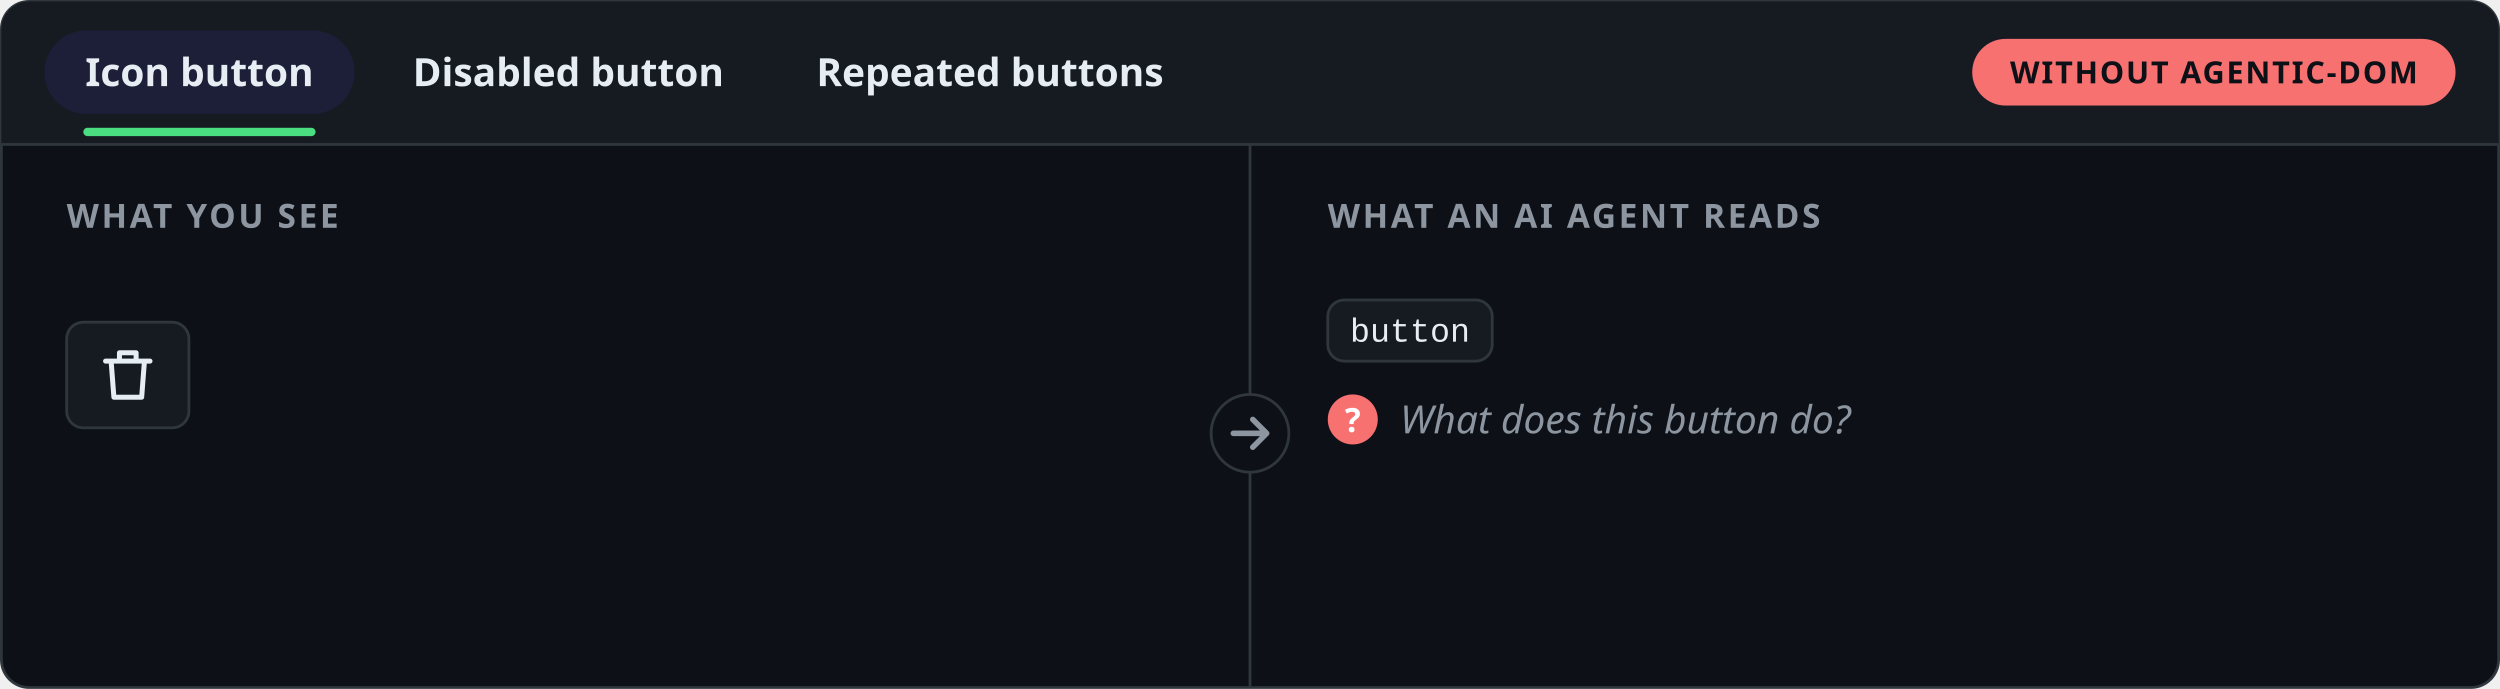
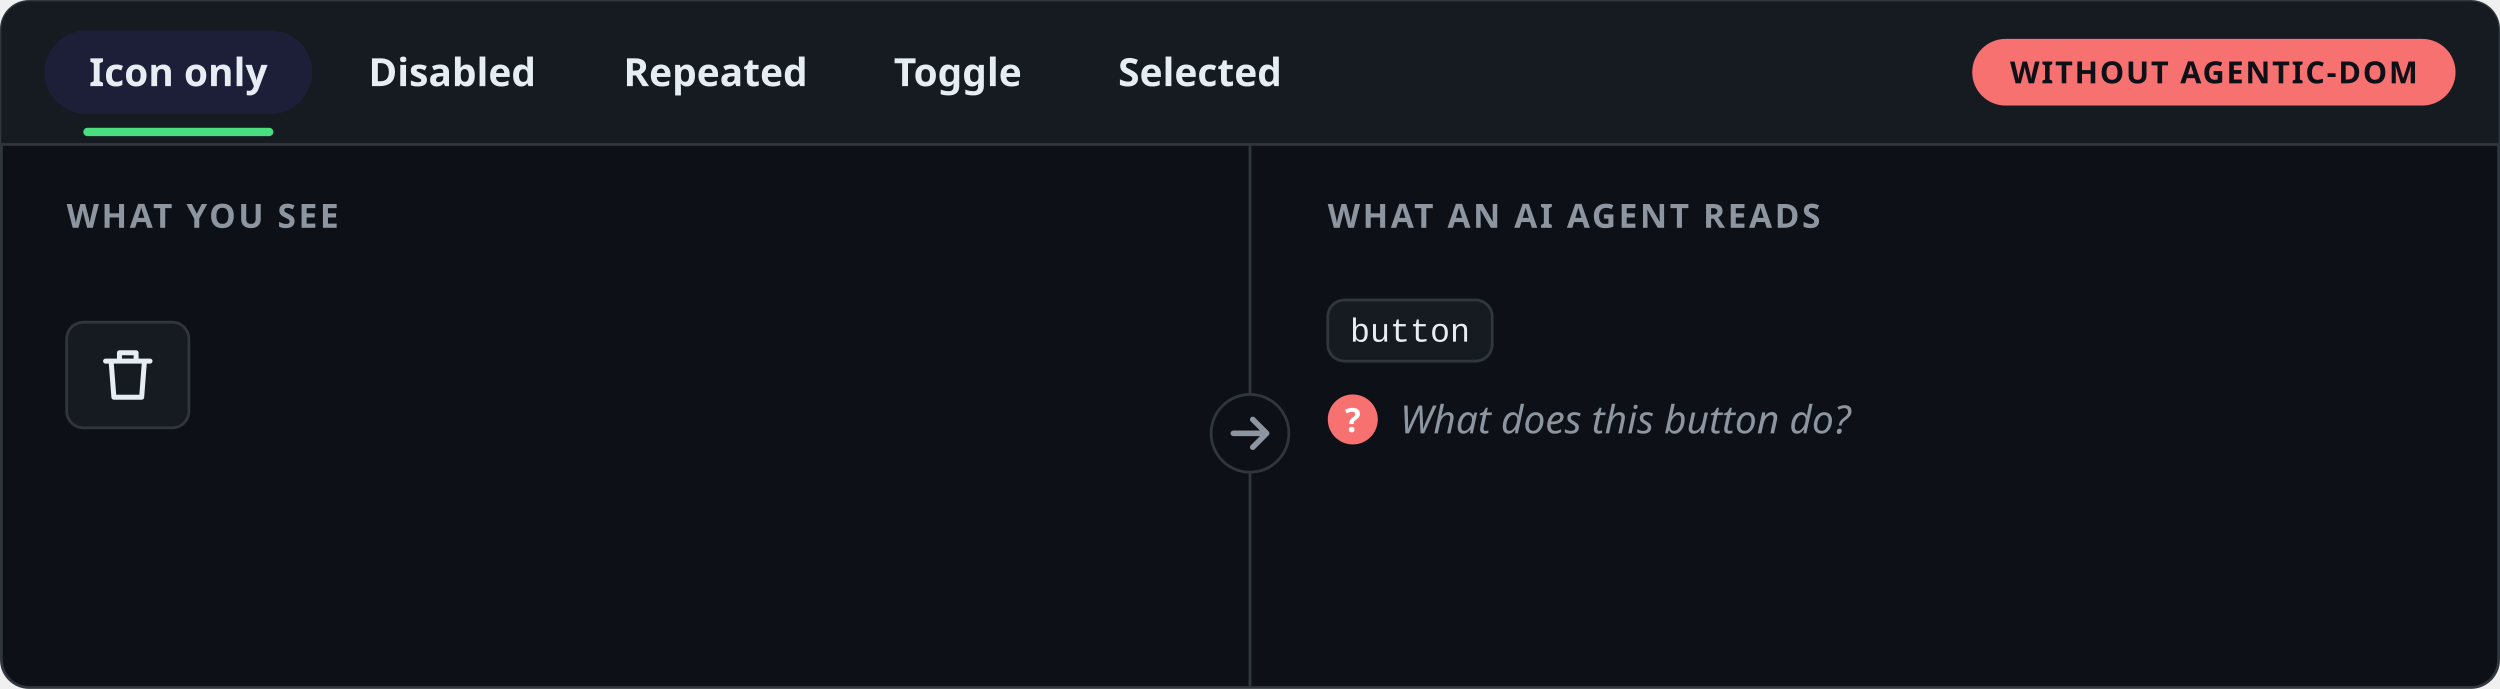
<svg xmlns="http://www.w3.org/2000/svg" width="900" height="248" viewBox="0 0 900 248">
-   <style>.cd{font:12px ui-monospace,SFMono-Regular,Menlo,Consolas,'Liberation Mono',monospace;fill:#e6edf3}.n{font:13px -apple-system,BlinkMacSystemFont,'Segoe UI','Noto Sans',Helvetica,Arial,sans-serif;fill:#8d96a0}.q{font:italic 14px -apple-system,BlinkMacSystemFont,'Segoe UI','Noto Sans',Helvetica,Arial,sans-serif;fill:#8d96a0}.a{font:700 14px -apple-system,BlinkMacSystemFont,'Segoe UI','Noto Sans',Helvetica,Arial,sans-serif;fill:#4ade80}.qi{font:700 12px -apple-system,BlinkMacSystemFont,'Segoe UI','Noto Sans',Helvetica,Arial,sans-serif;fill:#ffffff}.k{font:700 12px -apple-system,BlinkMacSystemFont,'Segoe UI','Noto Sans',Helvetica,Arial,sans-serif;letter-spacing:.08em;fill:#8d96a0}.ul{font:600 14px -apple-system,BlinkMacSystemFont,'Segoe UI','Noto Sans',Helvetica,Arial,sans-serif;fill:#e6edf3}.um{font:13px -apple-system,BlinkMacSystemFont,'Segoe UI','Noto Sans',Helvetica,Arial,sans-serif;fill:#8d96a0}.ub{font:600 14px -apple-system,BlinkMacSystemFont,'Segoe UI','Noto Sans',Helvetica,Arial,sans-serif;fill:#8d96a0;opacity:.6}.ue{font:600 13px -apple-system,BlinkMacSystemFont,'Segoe UI','Noto Sans',Helvetica,Arial,sans-serif;fill:#e6edf3}.pw{font:700 11px -apple-system,BlinkMacSystemFont,'Segoe UI','Noto Sans',Helvetica,Arial,sans-serif;letter-spacing:.06em;fill:#0d1117}.tab{font:600 14px -apple-system,BlinkMacSystemFont,'Segoe UI','Noto Sans',Helvetica,Arial,sans-serif;fill:#e6edf3}@keyframes s0{0%,0.00%{opacity:0}1.00%,32.33%{opacity:1}33.33%,100%{opacity:0}}@keyframes s1{0%,0.00%{opacity:0}1.00%,15.67%{opacity:1}16.67%,100%{opacity:0}}@keyframes s2{0%,16.67%{opacity:0}17.67%,32.33%{opacity:1}33.33%,100%{opacity:0}}@keyframes s3{0%,33.33%{opacity:0}34.33%,49.00%{opacity:1}50.00%,100%{opacity:0}}@keyframes s4{0%,50.00%{opacity:0}51.00%,65.67%{opacity:1}66.67%,100%{opacity:0}}@keyframes s5{0%,66.67%{opacity:0}67.67%,99.00%{opacity:1}100.00%,100%{opacity:0}}@keyframes s6{0%,66.67%{opacity:0}67.67%,82.33%{opacity:1}83.33%,100%{opacity:0}}@keyframes s7{0%,83.33%{opacity:0}84.33%,99.00%{opacity:1}100.00%,100%{opacity:0}}@keyframes u0{0%,0.00%{transform:scaleX(0)}33.33%,100%{transform:scaleX(1)}}@keyframes s8{0%,0.00%{opacity:0}1.00%,32.33%{opacity:1}33.33%,100%{opacity:0}}@keyframes u1{0%,33.33%{transform:scaleX(0)}66.67%,100%{transform:scaleX(1)}}@keyframes s9{0%,33.33%{opacity:0}34.33%,65.67%{opacity:1}66.67%,100%{opacity:0}}@keyframes u2{0%,66.67%{transform:scaleX(0)}100.00%,100%{transform:scaleX(1)}}@keyframes s10{0%,66.67%{opacity:0}67.67%,99.00%{opacity:1}100.00%,100%{opacity:0}}</style>
+   <style>.cd{font:12px ui-monospace,SFMono-Regular,Menlo,Consolas,'Liberation Mono',monospace;fill:#e6edf3}.n{font:13px -apple-system,BlinkMacSystemFont,'Segoe UI','Noto Sans',Helvetica,Arial,sans-serif;fill:#8d96a0}.q{font:italic 14px -apple-system,BlinkMacSystemFont,'Segoe UI','Noto Sans',Helvetica,Arial,sans-serif;fill:#8d96a0}.a{font:700 14px -apple-system,BlinkMacSystemFont,'Segoe UI','Noto Sans',Helvetica,Arial,sans-serif;fill:#4ade80}.qi{font:700 12px -apple-system,BlinkMacSystemFont,'Segoe UI','Noto Sans',Helvetica,Arial,sans-serif;fill:#ffffff}.k{font:700 12px -apple-system,BlinkMacSystemFont,'Segoe UI','Noto Sans',Helvetica,Arial,sans-serif;letter-spacing:.08em;fill:#8d96a0}.ul{font:600 14px -apple-system,BlinkMacSystemFont,'Segoe UI','Noto Sans',Helvetica,Arial,sans-serif;fill:#e6edf3}.um{font:13px -apple-system,BlinkMacSystemFont,'Segoe UI','Noto Sans',Helvetica,Arial,sans-serif;fill:#8d96a0}.ub{font:600 14px -apple-system,BlinkMacSystemFont,'Segoe UI','Noto Sans',Helvetica,Arial,sans-serif;fill:#8d96a0;opacity:.6}.ue{font:600 13px -apple-system,BlinkMacSystemFont,'Segoe UI','Noto Sans',Helvetica,Arial,sans-serif;fill:#e6edf3}.pw{font:700 11px -apple-system,BlinkMacSystemFont,'Segoe UI','Noto Sans',Helvetica,Arial,sans-serif;letter-spacing:.06em;fill:#0d1117}.tab{font:600 14px -apple-system,BlinkMacSystemFont,'Segoe UI','Noto Sans',Helvetica,Arial,sans-serif;fill:#e6edf3}@keyframes s0{0%,0.00%{opacity:0}1.00%,19.00%{opacity:1}20.00%,100%{opacity:0}}@keyframes s1{0%,0.00%{opacity:0}1.00%,9.00%{opacity:1}10.00%,100%{opacity:0}}@keyframes s2{0%,10.00%{opacity:0}11.00%,19.00%{opacity:1}20.00%,100%{opacity:0}}@keyframes s3{0%,20.00%{opacity:0}21.00%,29.00%{opacity:1}30.00%,100%{opacity:0}}@keyframes s4{0%,30.00%{opacity:0}31.00%,39.00%{opacity:1}40.00%,100%{opacity:0}}@keyframes s5{0%,40.00%{opacity:0}41.00%,59.00%{opacity:1}60.00%,100%{opacity:0}}@keyframes s6{0%,40.00%{opacity:0}41.00%,49.00%{opacity:1}50.00%,100%{opacity:0}}@keyframes s7{0%,50.00%{opacity:0}51.00%,59.00%{opacity:1}60.00%,100%{opacity:0}}@keyframes s8{0%,60.00%{opacity:0}61.00%,79.00%{opacity:1}80.00%,100%{opacity:0}}@keyframes s9{0%,60.00%{opacity:0}61.00%,69.00%{opacity:1}70.00%,100%{opacity:0}}@keyframes s10{0%,70.00%{opacity:0}71.00%,79.00%{opacity:1}80.00%,100%{opacity:0}}@keyframes s11{0%,80.00%{opacity:0}81.00%,99.00%{opacity:1}100.00%,100%{opacity:0}}@keyframes s12{0%,80.00%{opacity:0}81.00%,89.00%{opacity:1}90.00%,100%{opacity:0}}@keyframes s13{0%,90.00%{opacity:0}91.00%,99.00%{opacity:1}100.00%,100%{opacity:0}}@keyframes u0{0%,0.00%{transform:scaleX(0)}20.00%,100%{transform:scaleX(1)}}@keyframes s14{0%,0.00%{opacity:0}1.00%,19.00%{opacity:1}20.00%,100%{opacity:0}}@keyframes u1{0%,20.00%{transform:scaleX(0)}40.00%,100%{transform:scaleX(1)}}@keyframes s15{0%,20.00%{opacity:0}21.00%,39.00%{opacity:1}40.00%,100%{opacity:0}}@keyframes u2{0%,40.00%{transform:scaleX(0)}60.00%,100%{transform:scaleX(1)}}@keyframes s16{0%,40.00%{opacity:0}41.00%,59.00%{opacity:1}60.00%,100%{opacity:0}}@keyframes u3{0%,60.00%{transform:scaleX(0)}80.00%,100%{transform:scaleX(1)}}@keyframes s17{0%,60.00%{opacity:0}61.00%,79.00%{opacity:1}80.00%,100%{opacity:0}}@keyframes u4{0%,80.00%{transform:scaleX(0)}100.00%,100%{transform:scaleX(1)}}@keyframes s18{0%,80.00%{opacity:0}81.00%,99.00%{opacity:1}100.00%,100%{opacity:0}}</style>
  <rect x="0.5" y="0.5" width="899" height="247" rx="10" fill="#0d1117" stroke="#30363d" />
  <path d="M0.5 52V10.5a10 10 0 0 1 10-10h879a10 10 0 0 1 10 10V52z" fill="#161b22" />
  <path d="M0.5 52H899.5M450 52V247.5" stroke="#30363d" />
  <text class="k" x="24" y="82">WHAT YOU SEE</text>
  <text class="k" x="478" y="82">WHAT AN AI AGENT READS</text>
  <circle cx="450" cy="156" r="14" fill="#0d1117" stroke="#30363d" />
  <path d="M444 156H456m-5-5l5 5-5 5" fill="none" stroke="#8d96a0" stroke-width="2" stroke-linecap="round" stroke-linejoin="round" />
-   <g style="animation:s0 48s infinite">
+   <g style="animation:s0 80s infinite">
    <rect x="24" y="116" width="44" height="38" rx="6" fill="#161b22" stroke="#30363d" />
    <path transform="translate(36 125)" d="M2 5h16M7 5V2h6v3M4 5l1 13h10l1-13" fill="none" stroke="#e6edf3" stroke-width="1.8" stroke-linecap="round" stroke-linejoin="round" />
  </g>
-   <g style="animation:s1 48s infinite">
+   <g style="animation:s1 80s infinite">
    <rect x="710" y="14" width="174" height="24" rx="12" fill="#f87171" />
    <text class="pw" x="797" y="30" text-anchor="middle">WITHOUT AGENTIC-DOM</text>
    <rect x="478" y="108" width="59.2" height="22" rx="6" fill="#161b22" stroke="#30363d" />
    <text class="cd" x="486" y="123">button</text>
    <circle cx="487" cy="151" r="9" fill="#f87171" />
    <text class="qi" x="487" y="155.5" text-anchor="middle">?</text>
    <text class="q" x="504" y="156">What does this button do?</text>
  </g>
-   <g style="opacity:0;animation:s2 48s infinite">
+   <g style="opacity:0;animation:s2 80s infinite">
    <rect x="734" y="14" width="150" height="24" rx="12" fill="#4ade80" />
    <text class="pw" x="809" y="30" text-anchor="middle">WITH AGENTIC-DOM</text>
    <rect x="0.5" y="0.5" width="899" height="247" rx="10" fill="none" stroke="#4ade80" stroke-width="1.5" />
    <rect x="478" y="108" width="124" height="22" rx="6" fill="#161b22" stroke="#30363d" />
    <text class="cd" x="486" y="123">button "Delete"</text>
    <circle cx="487" cy="151" r="9" fill="#4ade80" />
    <path d="M482.5 151l3 3 6-6.5" fill="none" stroke="#ffffff" stroke-width="2.2" stroke-linecap="round" stroke-linejoin="round" />
    <text class="a" x="504" y="156">The delete button.</text>
  </g>
-   <g style="opacity:0;animation:s3 48s infinite">
+   <g style="opacity:0;animation:s3 80s infinite">
    <rect x="710" y="14" width="174" height="24" rx="12" fill="#f87171" />
    <text class="pw" x="797" y="30" text-anchor="middle">WITHOUT AGENTIC-DOM</text>
    <rect x="478" y="108" width="102.4" height="22" rx="6" fill="#161b22" stroke="#30363d" />
    <text class="cd" x="486" y="123">button "Pay"</text>
    <text class="n" x="588.4" y="123">disabled</text>
    <circle cx="487" cy="151" r="9" fill="#f87171" />
    <text class="qi" x="487" y="155.5" text-anchor="middle">?</text>
    <text class="q" x="504" y="156">Why can't I pay?</text>
    <rect x="24" y="116" width="120" height="38" rx="6" fill="#161b22" stroke="#30363d" />
    <text class="ub" x="84" y="140" text-anchor="middle">Pay</text>
  </g>
-   <g style="opacity:0;animation:s4 48s infinite">
+   <g style="opacity:0;animation:s4 80s infinite">
    <rect x="734" y="14" width="150" height="24" rx="12" fill="#4ade80" />
    <text class="pw" x="809" y="30" text-anchor="middle">WITH AGENTIC-DOM</text>
    <rect x="0.5" y="0.5" width="899" height="247" rx="10" fill="none" stroke="#4ade80" stroke-width="1.5" />
    <rect x="478" y="108" width="102.4" height="22" rx="6" fill="#161b22" stroke="#30363d" />
    <text class="cd" x="486" y="123">button "Pay"</text>
    <text class="n" x="588.4" y="123">disabled · "Add a card to pay."</text>
    <circle cx="487" cy="151" r="9" fill="#4ade80" />
    <path d="M482.5 151l3 3 6-6.5" fill="none" stroke="#ffffff" stroke-width="2.2" stroke-linecap="round" stroke-linejoin="round" />
    <text class="a" x="504" y="156">Add a card first.</text>
    <rect x="24" y="116" width="120" height="38" rx="6" fill="#161b22" stroke="#30363d" />
    <text class="ub" x="84" y="140" text-anchor="middle">Pay</text>
    <text class="um" x="24" y="184">Add a card to pay.</text>
  </g>
-   <g style="opacity:0;animation:s5 48s infinite">
+   <g style="opacity:0;animation:s5 80s infinite">
    <text class="ul" x="24" y="123">Ana</text>
    <rect x="322" y="103" width="80" height="30" rx="6" fill="#161b22" stroke="#30363d" />
    <text class="ue" x="362" y="123" text-anchor="middle">Edit</text>
    <path d="M24 140H402" stroke="#30363d" />
    <text class="ul" x="24" y="167">Ben</text>
    <rect x="322" y="147" width="80" height="30" rx="6" fill="#161b22" stroke="#30363d" />
    <text class="ue" x="362" y="167" text-anchor="middle">Edit</text>
    <path d="M24 184H402" stroke="#30363d" />
    <text class="ul" x="24" y="211">Carl</text>
    <rect x="322" y="191" width="80" height="30" rx="6" fill="#161b22" stroke="#30363d" />
    <text class="ue" x="362" y="211" text-anchor="middle">Edit</text>
  </g>
-   <g style="opacity:0;animation:s6 48s infinite">
+   <g style="opacity:0;animation:s6 80s infinite">
    <rect x="710" y="14" width="174" height="24" rx="12" fill="#f87171" />
    <text class="pw" x="797" y="30" text-anchor="middle">WITHOUT AGENTIC-DOM</text>
    <rect x="478" y="108" width="109.6" height="22" rx="6" fill="#161b22" stroke="#30363d" />
    <text class="cd" x="486" y="123">button "Edit"</text>
    <rect x="478" y="136" width="109.6" height="22" rx="6" fill="#161b22" stroke="#30363d" />
    <text class="cd" x="486" y="151">button "Edit"</text>
    <rect x="478" y="164" width="109.6" height="22" rx="6" fill="#161b22" stroke="#30363d" />
    <text class="cd" x="486" y="179">button "Edit"</text>
    <circle cx="487" cy="207" r="9" fill="#f87171" />
    <text class="qi" x="487" y="211.5" text-anchor="middle">?</text>
    <text class="q" x="504" y="212">Which one is Ben's?</text>
  </g>
-   <g style="opacity:0;animation:s7 48s infinite">
+   <g style="opacity:0;animation:s7 80s infinite">
    <rect x="734" y="14" width="150" height="24" rx="12" fill="#4ade80" />
    <text class="pw" x="809" y="30" text-anchor="middle">WITH AGENTIC-DOM</text>
    <rect x="0.5" y="0.5" width="899" height="247" rx="10" fill="none" stroke="#4ade80" stroke-width="1.5" />
    <rect x="478" y="108" width="138.4" height="22" rx="6" fill="#161b22" stroke="#30363d" />
    <text class="cd" x="486" y="123">button "Edit Ana"</text>
    <rect x="478" y="136" width="138.4" height="22" rx="6" fill="#161b22" stroke="#30363d" />
    <text class="cd" x="486" y="151">button "Edit Ben"</text>
    <rect x="478" y="164" width="145.6" height="22" rx="6" fill="#161b22" stroke="#30363d" />
    <text class="cd" x="486" y="179">button "Edit Carl"</text>
    <circle cx="487" cy="207" r="9" fill="#4ade80" />
    <path d="M482.5 207l3 3 6-6.5" fill="none" stroke="#ffffff" stroke-width="2.2" stroke-linecap="round" stroke-linejoin="round" />
    <text class="a" x="504" y="212">"Edit Ben".</text>
  </g>
-   <g style="animation:s8 48s infinite">
-     <rect x="16" y="11" width="111.6" height="30" rx="15" fill="#4b32c3" opacity=".14" />
-     <rect x="30" y="46" width="83.6" height="3" rx="1.5" fill="#4ade80" style="transform-box:fill-box;transform-origin:left;animation:u0 48s linear infinite" />
+   <g style="opacity:0;animation:s8 80s infinite">
+     <rect x="24" y="116" width="120" height="38" rx="6" fill="#161b22" stroke="#30363d" />
+     <text class="ue" x="40" y="140">Filters</text>
+     <path d="M116 132l5 5 5-5" fill="none" stroke="#e6edf3" stroke-width="1.8" stroke-linecap="round" stroke-linejoin="round" />
  </g>
-   <text class="tab" x="71.8" y="31" text-anchor="middle">Icon button</text>
-   <g style="opacity:0;animation:s9 48s infinite">
-     <rect x="133.6" y="11" width="142" height="30" rx="15" fill="#4b32c3" opacity=".14" />
-     <rect x="147.6" y="46" width="114" height="3" rx="1.5" fill="#4ade80" style="transform-box:fill-box;transform-origin:left;animation:u1 48s linear infinite" />
+   <g style="opacity:0;animation:s9 80s infinite">
+     <rect x="710" y="14" width="174" height="24" rx="12" fill="#f87171" />
+     <text class="pw" x="797" y="30" text-anchor="middle">WITHOUT AGENTIC-DOM</text>
+     <rect x="478" y="108" width="131.2" height="22" rx="6" fill="#161b22" stroke="#30363d" />
+     <text class="cd" x="486" y="123">button "Filters"</text>
+     <circle cx="487" cy="151" r="9" fill="#f87171" />
+     <text class="qi" x="487" y="155.5" text-anchor="middle">?</text>
+     <text class="q" x="504" y="156">Is the panel open?</text>
  </g>
-   <text class="tab" x="204.6" y="31" text-anchor="middle">Disabled button</text>
-   <g style="opacity:0;animation:s10 48s infinite">
-     <rect x="281.6" y="11" width="149.6" height="30" rx="15" fill="#4b32c3" opacity=".14" />
-     <rect x="295.6" y="46" width="121.6" height="3" rx="1.5" fill="#4ade80" style="transform-box:fill-box;transform-origin:left;animation:u2 48s linear infinite" />
+   <g style="opacity:0;animation:s10 80s infinite">
+     <rect x="734" y="14" width="150" height="24" rx="12" fill="#4ade80" />
+     <text class="pw" x="809" y="30" text-anchor="middle">WITH AGENTIC-DOM</text>
+     <rect x="0.5" y="0.5" width="899" height="247" rx="10" fill="none" stroke="#4ade80" stroke-width="1.5" />
+     <rect x="478" y="108" width="131.2" height="22" rx="6" fill="#161b22" stroke="#30363d" />
+     <text class="cd" x="486" y="123">button "Filters"</text>
+     <text class="n" x="617.2" y="123">not expanded</text>
+     <circle cx="487" cy="151" r="9" fill="#4ade80" />
+     <path d="M482.5 151l3 3 6-6.5" fill="none" stroke="#ffffff" stroke-width="2.2" stroke-linecap="round" stroke-linejoin="round" />
+     <text class="a" x="504" y="156">It's closed.</text>
  </g>
-   <text class="tab" x="356.4" y="31" text-anchor="middle">Repeated buttons</text>
+   <g style="opacity:0;animation:s11 80s infinite">
+     <rect x="24" y="116" width="80" height="38" rx="6" fill="#161b22" stroke="#30363d" />
+     <rect x="24" y="116" width="80" height="38" rx="6" fill="#4b32c3" opacity=".14" />
+     <text class="ue" x="64" y="140" text-anchor="middle">Day</text>
+     <rect x="110" y="116" width="80" height="38" rx="6" fill="#161b22" stroke="#30363d" />
+     <text class="ue" x="150" y="140" text-anchor="middle">Week</text>
+     <rect x="196" y="116" width="80" height="38" rx="6" fill="#161b22" stroke="#30363d" />
+     <text class="ue" x="236" y="140" text-anchor="middle">Month</text>
+   </g>
+   <g style="opacity:0;animation:s12 80s infinite">
+     <rect x="710" y="14" width="174" height="24" rx="12" fill="#f87171" />
+     <text class="pw" x="797" y="30" text-anchor="middle">WITHOUT AGENTIC-DOM</text>
+     <rect x="478" y="108" width="102.4" height="22" rx="6" fill="#161b22" stroke="#30363d" />
+     <text class="cd" x="486" y="123">button "Day"</text>
+     <rect x="478" y="136" width="109.6" height="22" rx="6" fill="#161b22" stroke="#30363d" />
+     <text class="cd" x="486" y="151">button "Week"</text>
+     <rect x="478" y="164" width="116.8" height="22" rx="6" fill="#161b22" stroke="#30363d" />
+     <text class="cd" x="486" y="179">button "Month"</text>
+     <circle cx="487" cy="207" r="9" fill="#f87171" />
+     <text class="qi" x="487" y="211.5" text-anchor="middle">?</text>
+     <text class="q" x="504" y="212">Which view is on?</text>
+   </g>
+   <g style="opacity:0;animation:s13 80s infinite">
+     <rect x="734" y="14" width="150" height="24" rx="12" fill="#4ade80" />
+     <text class="pw" x="809" y="30" text-anchor="middle">WITH AGENTIC-DOM</text>
+     <rect x="0.5" y="0.5" width="899" height="247" rx="10" fill="none" stroke="#4ade80" stroke-width="1.5" />
+     <rect x="478" y="108" width="102.4" height="22" rx="6" fill="#161b22" stroke="#30363d" />
+     <text class="cd" x="486" y="123">button "Day"</text>
+     <text class="n" x="588.4" y="123">pressed</text>
+     <rect x="478" y="136" width="109.6" height="22" rx="6" fill="#161b22" stroke="#30363d" />
+     <text class="cd" x="486" y="151">button "Week"</text>
+     <rect x="478" y="164" width="116.8" height="22" rx="6" fill="#161b22" stroke="#30363d" />
+     <text class="cd" x="486" y="179">button "Month"</text>
+     <circle cx="487" cy="207" r="9" fill="#4ade80" />
+     <path d="M482.5 207l3 3 6-6.5" fill="none" stroke="#ffffff" stroke-width="2.2" stroke-linecap="round" stroke-linejoin="round" />
+     <text class="a" x="504" y="212">Day is on.</text>
+   </g>
+   <g style="animation:s14 80s infinite">
+     <rect x="16" y="11" width="96.4" height="30" rx="15" fill="#4b32c3" opacity=".14" />
+     <rect x="30" y="46" width="68.4" height="3" rx="1.5" fill="#4ade80" style="transform-box:fill-box;transform-origin:left;animation:u0 80s linear infinite" />
+   </g>
+   <text class="tab" x="64.2" y="31" text-anchor="middle">Icon only</text>
+   <g style="opacity:0;animation:s15 80s infinite">
+     <rect x="118.4" y="11" width="88.8" height="30" rx="15" fill="#4b32c3" opacity=".14" />
+     <rect x="132.4" y="46" width="60.8" height="3" rx="1.5" fill="#4ade80" style="transform-box:fill-box;transform-origin:left;animation:u1 80s linear infinite" />
+   </g>
+   <text class="tab" x="162.8" y="31" text-anchor="middle">Disabled</text>
+   <g style="opacity:0;animation:s16 80s infinite">
+     <rect x="213.2" y="11" width="88.8" height="30" rx="15" fill="#4b32c3" opacity=".14" />
+     <rect x="227.2" y="46" width="60.8" height="3" rx="1.5" fill="#4ade80" style="transform-box:fill-box;transform-origin:left;animation:u2 80s linear infinite" />
+   </g>
+   <text class="tab" x="257.6" y="31" text-anchor="middle">Repeated</text>
+   <g style="opacity:0;animation:s17 80s infinite">
+     <rect x="308" y="11" width="73.6" height="30" rx="15" fill="#4b32c3" opacity=".14" />
+     <rect x="322" y="46" width="45.6" height="3" rx="1.5" fill="#4ade80" style="transform-box:fill-box;transform-origin:left;animation:u3 80s linear infinite" />
+   </g>
+   <text class="tab" x="344.8" y="31" text-anchor="middle">Toggle</text>
+   <g style="opacity:0;animation:s18 80s infinite">
+     <rect x="387.6" y="11" width="88.8" height="30" rx="15" fill="#4b32c3" opacity=".14" />
+     <rect x="401.6" y="46" width="60.8" height="3" rx="1.5" fill="#4ade80" style="transform-box:fill-box;transform-origin:left;animation:u4 80s linear infinite" />
+   </g>
+   <text class="tab" x="432" y="31" text-anchor="middle">Selected</text>
</svg>
